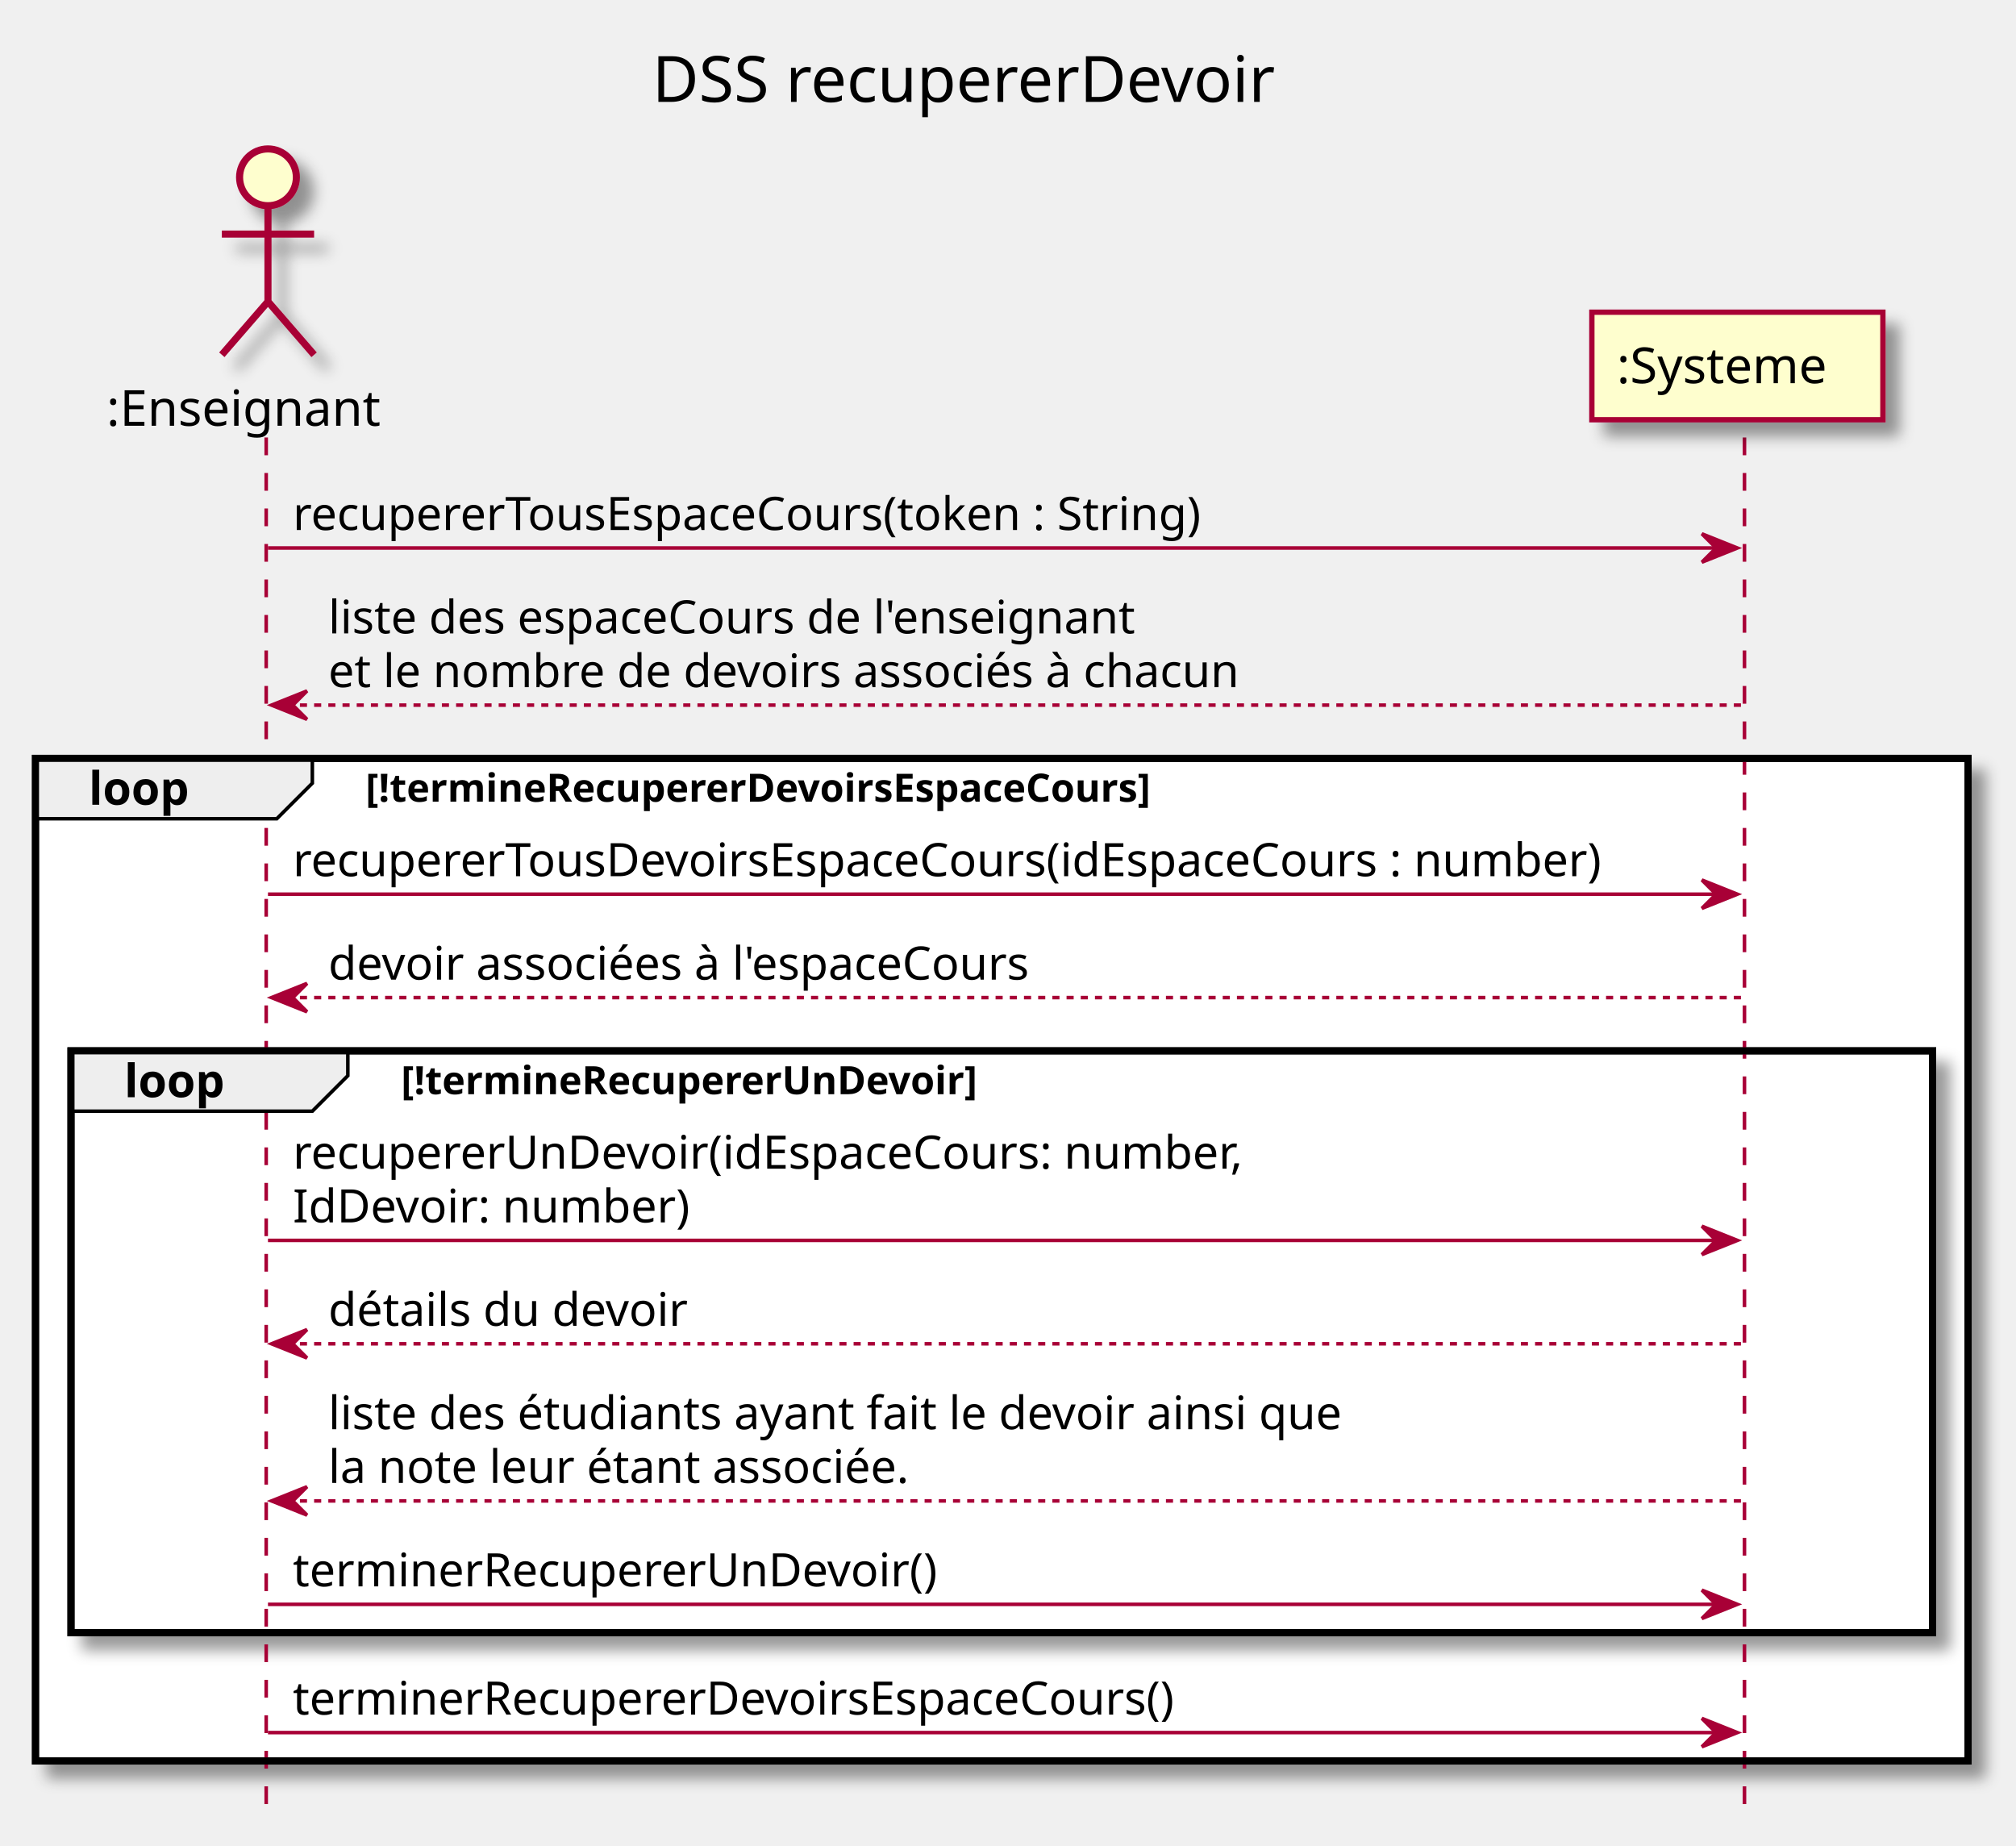
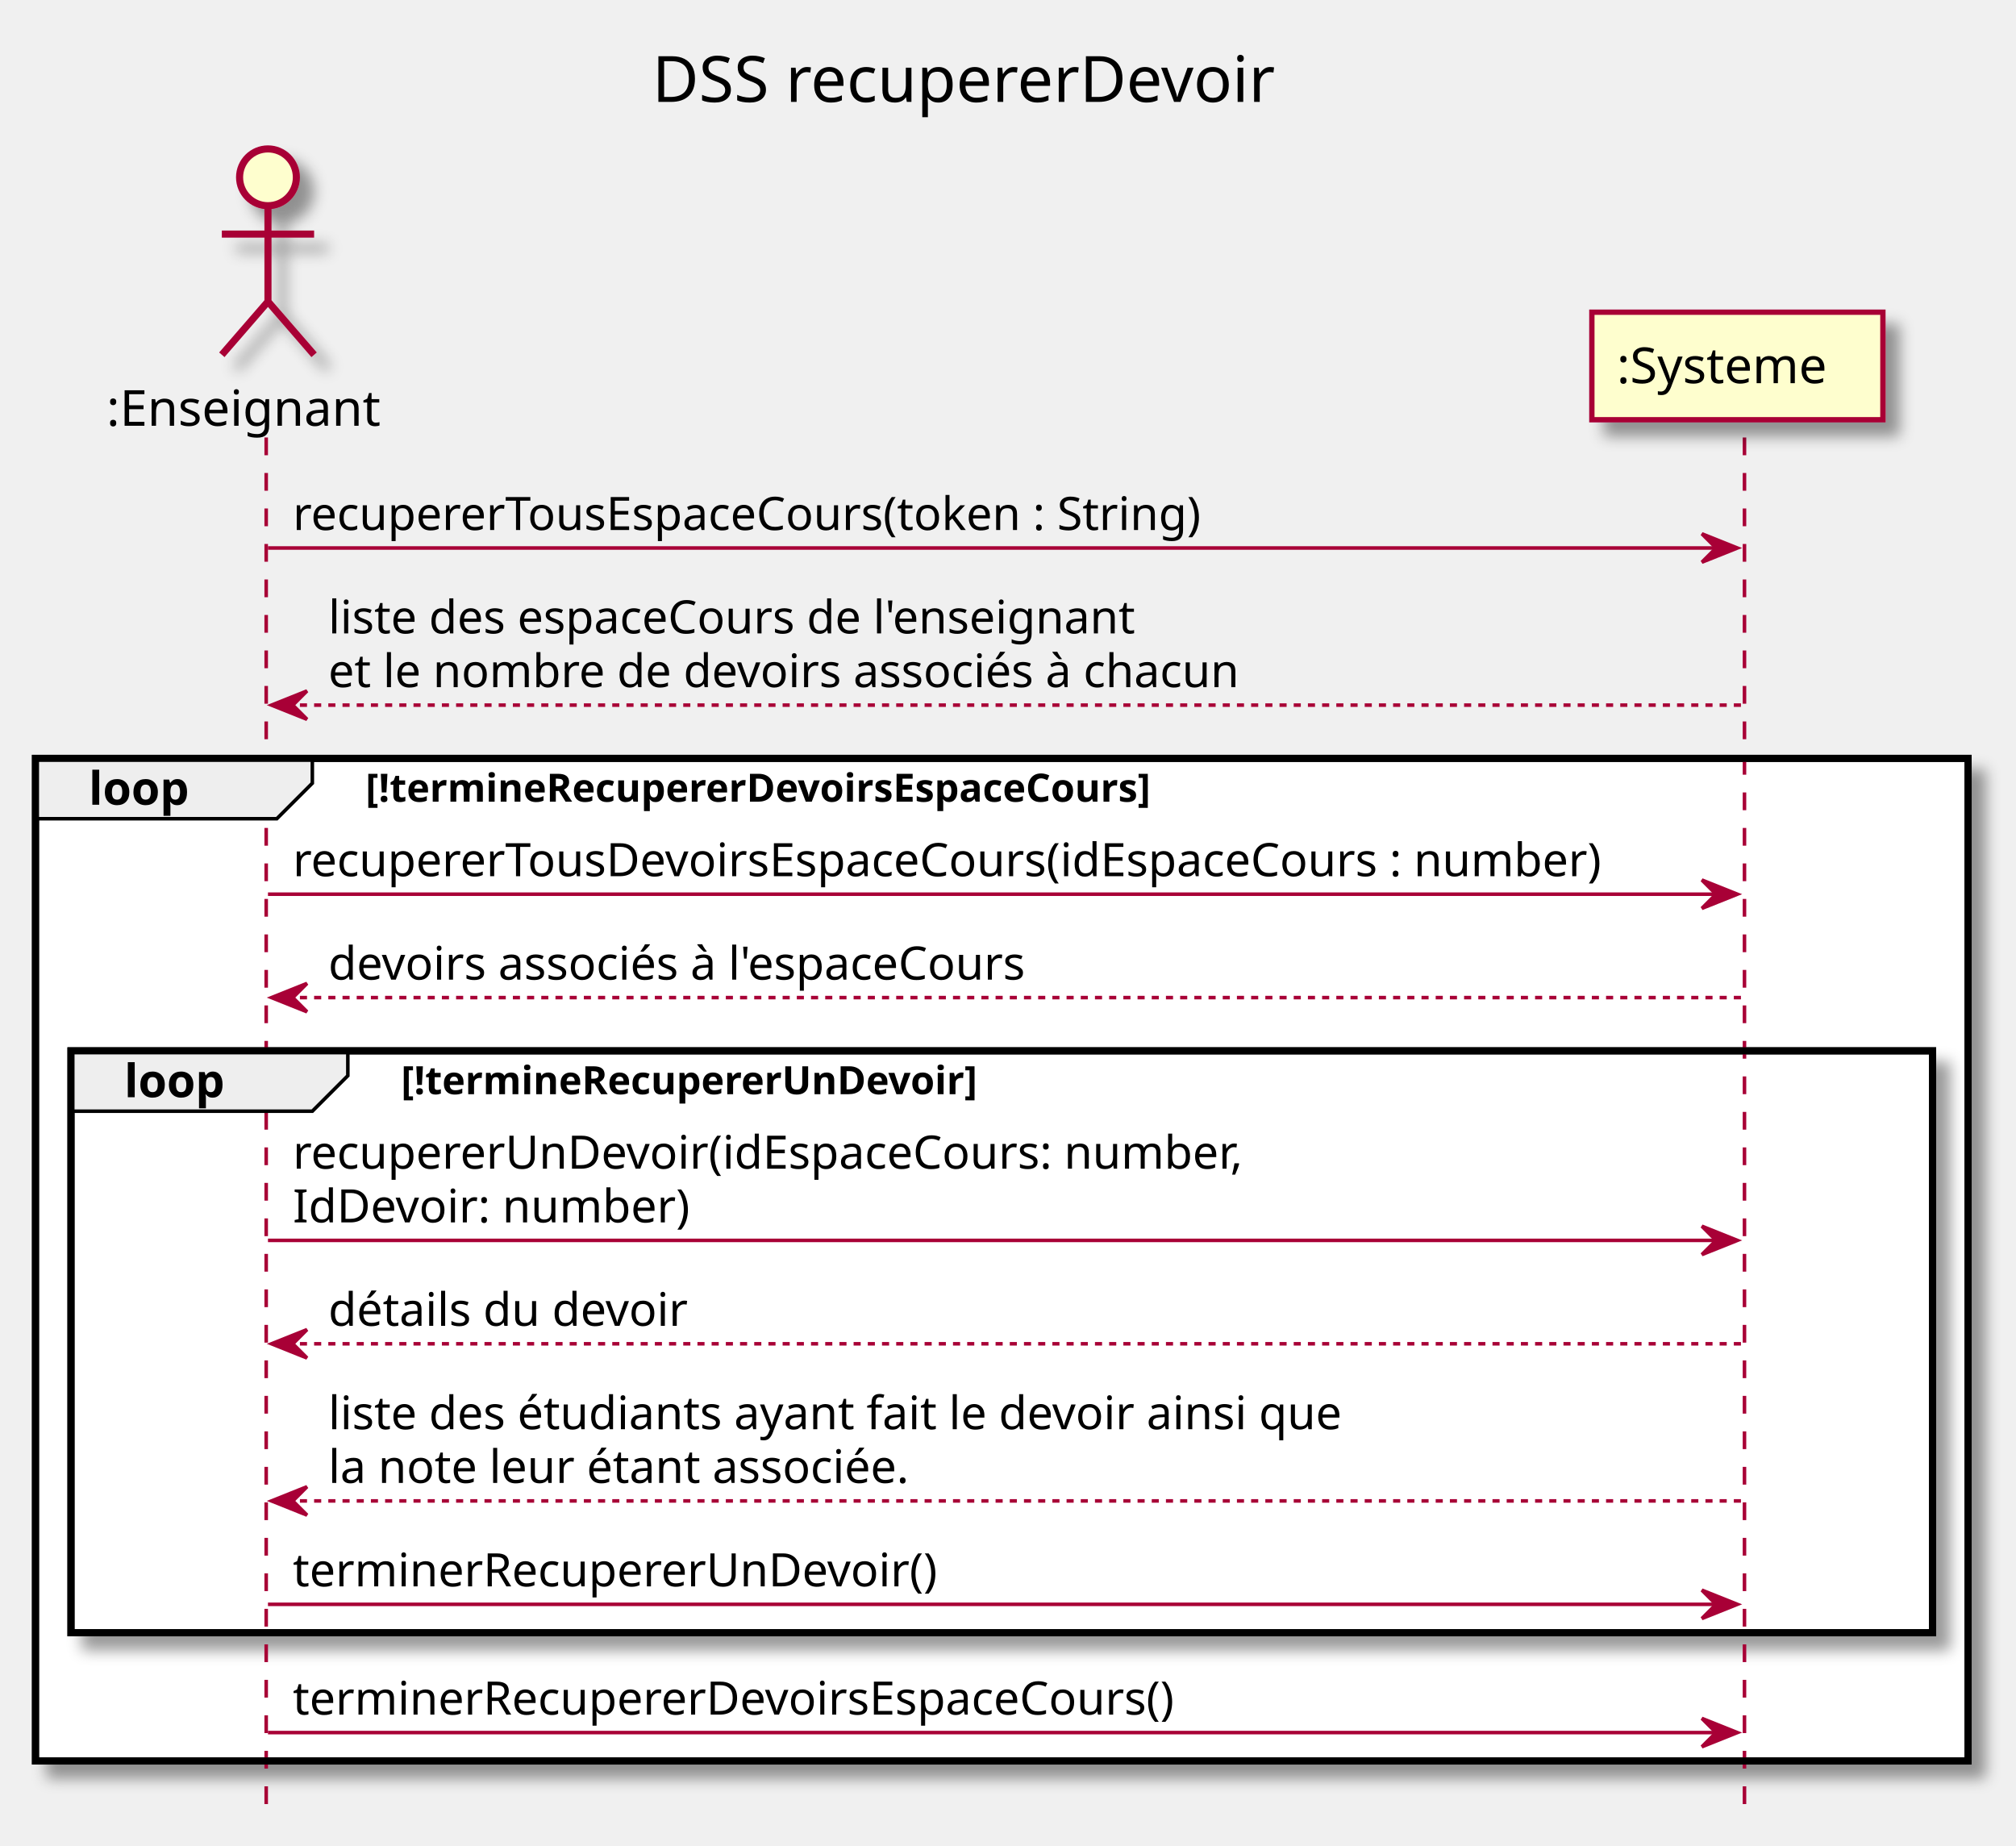
<svg xmlns="http://www.w3.org/2000/svg" contentScriptType="application/ecmascript" contentStyleType="text/css" height="520px" preserveAspectRatio="none" style="width:568px;height:520px;background:#FFFFFF;" version="1.1" viewBox="0 0 568 520" width="568px" zoomAndPan="magnify">
  <defs>
-     <filter height="300%" id="f1lfvbby73z63i" width="300%" x="-1" y="-1">
+     <filter height="300%" id="fvhydbtiya7pi" width="300%" x="-1" y="-1">
      <feGaussianBlur result="blurOut" stdDeviation="2.0" />
      <feColorMatrix in="blurOut" result="blurOut2" type="matrix" values="0 0 0 0 0 0 0 0 0 0 0 0 0 0 0 0 0 0 .4 0" />
      <feOffset dx="4.0" dy="4.0" in="blurOut2" result="blurOut3" />
      <feBlend in="SourceGraphic" in2="blurOut3" mode="normal" />
    </filter>
  </defs>
  <g>
    <text fill="#000000" font-family="sans-serif" font-size="18" lengthAdjust="spacing" textLength="197" x="183.75" y="28.708">DSS recupererDevoir</text>
-     <rect fill="#FFFFFF" filter="url(#f1lfvbby73z63i)" height="282.461" style="stroke:#000000;stroke-width:2.0;" width="544.5" x="10" y="213.648" />
-     <rect fill="#FFFFFF" filter="url(#f1lfvbby73z63i)" height="163.93" style="stroke:#000000;stroke-width:2.0;" width="524.5" x="20" y="296.047" />
+     <rect fill="#FFFFFF" filter="url(#fvhydbtiya7pi)" height="282.461" style="stroke:#000000;stroke-width:2.0;" width="544.5" x="10" y="213.648" />
+     <rect fill="#FFFFFF" filter="url(#fvhydbtiya7pi)" height="163.93" style="stroke:#000000;stroke-width:2.0;" width="524.5" x="20" y="296.047" />
    <line style="stroke:#A80036;stroke-width:1.0;stroke-dasharray:5.0,5.0;" x1="75" x2="75" y1="123.25" y2="513.109" />
    <line style="stroke:#A80036;stroke-width:1.0;stroke-dasharray:5.0,5.0;" x1="491.5" x2="491.5" y1="123.25" y2="513.109" />
    <text fill="#000000" font-family="sans-serif" font-size="14" lengthAdjust="spacing" textLength="85" x="30" y="119.948">:Enseignant</text>
-     <ellipse cx="75.5" cy="49.953" fill="#FEFECE" filter="url(#f1lfvbby73z63i)" rx="8" ry="8" style="stroke:#A80036;stroke-width:2.0;" />
-     <path d="M75.5,57.953 L75.5,84.953 M62.5,65.953 L88.5,65.953 M75.5,84.953 L62.5,99.953 M75.5,84.953 L88.5,99.953 " fill="none" filter="url(#f1lfvbby73z63i)" style="stroke:#A80036;stroke-width:2.0;" />
-     <rect fill="#FEFECE" filter="url(#f1lfvbby73z63i)" height="30.297" style="stroke:#A80036;stroke-width:1.5;" width="82" x="448.5" y="87.953" />
+     <ellipse cx="75.5" cy="49.953" fill="#FEFECE" filter="url(#fvhydbtiya7pi)" rx="8" ry="8" style="stroke:#A80036;stroke-width:2.0;" />
+     <path d="M75.5,57.953 L75.5,84.953 M62.5,65.953 L88.5,65.953 M75.5,84.953 L62.5,99.953 M75.5,84.953 L88.5,99.953 " fill="none" filter="url(#fvhydbtiya7pi)" style="stroke:#A80036;stroke-width:2.0;" />
+     <rect fill="#FEFECE" filter="url(#fvhydbtiya7pi)" height="30.297" style="stroke:#A80036;stroke-width:1.5;" width="82" x="448.5" y="87.953" />
    <text fill="#000000" font-family="sans-serif" font-size="14" lengthAdjust="spacing" textLength="68" x="455.5" y="107.948">:Systeme</text>
    <polygon fill="#A80036" points="479.5,150.383,489.5,154.383,479.5,158.383,483.5,154.383" style="stroke:#A80036;stroke-width:1.0;" />
    <line style="stroke:#A80036;stroke-width:1.0;" x1="75.5" x2="485.5" y1="154.383" y2="154.383" />
    <text fill="#000000" font-family="sans-serif" font-size="13" lengthAdjust="spacing" textLength="272" x="82.5" y="149.317">recupererTousEspaceCours(token : String)</text>
    <polygon fill="#A80036" points="86.5,194.648,76.5,198.648,86.5,202.648,82.5,198.648" style="stroke:#A80036;stroke-width:1.0;" />
    <line style="stroke:#A80036;stroke-width:1.0;stroke-dasharray:2.0,2.0;" x1="80.5" x2="490.5" y1="198.648" y2="198.648" />
    <text fill="#000000" font-family="sans-serif" font-size="13" lengthAdjust="spacing" textLength="241" x="92.5" y="178.45">liste des espaceCours de l'enseignant</text>
    <text fill="#000000" font-family="sans-serif" font-size="13" lengthAdjust="spacing" textLength="274" x="92.5" y="193.583">et le nombre de devoirs associés à chacun</text>
    <path d="M10,213.648 L88,213.648 L88,220.648 L78,230.648 L10,230.648 L10,213.648 " fill="#EEEEEE" style="stroke:#000000;stroke-width:1.0;" />
    <rect fill="none" height="282.461" style="stroke:#000000;stroke-width:2.0;" width="544.5" x="10" y="213.648" />
    <text fill="#000000" font-family="sans-serif" font-size="13" font-weight="bold" lengthAdjust="spacing" textLength="33" x="25" y="226.715">loop</text>
    <text fill="#000000" font-family="sans-serif" font-size="11" font-weight="bold" lengthAdjust="spacing" textLength="270" x="103" y="225.859">[!termineRecupererDevoirsEspaceCours]</text>
    <polygon fill="#A80036" points="479.5,247.914,489.5,251.914,479.5,255.914,483.5,251.914" style="stroke:#A80036;stroke-width:1.0;" />
    <line style="stroke:#A80036;stroke-width:1.0;" x1="75.5" x2="485.5" y1="251.914" y2="251.914" />
    <text fill="#000000" font-family="sans-serif" font-size="13" lengthAdjust="spacing" textLength="392" x="82.5" y="246.848">recupererTousDevoirsEspaceCours(idEspaceCours : number)</text>
    <polygon fill="#A80036" points="86.5,277.047,76.5,281.047,86.5,285.047,82.5,281.047" style="stroke:#A80036;stroke-width:1.0;" />
    <line style="stroke:#A80036;stroke-width:1.0;stroke-dasharray:2.0,2.0;" x1="80.5" x2="490.5" y1="281.047" y2="281.047" />
-     <text fill="#000000" font-family="sans-serif" font-size="13" lengthAdjust="spacing" textLength="212" x="92.5" y="275.981">devoir associées à l'espaceCours</text>
+     <text fill="#000000" font-family="sans-serif" font-size="13" lengthAdjust="spacing" textLength="211" x="92.5" y="275.981">devoirs associés à l'espaceCours</text>
    <path d="M20,296.047 L98,296.047 L98,303.047 L88,313.047 L20,313.047 L20,296.047 " fill="#EEEEEE" style="stroke:#000000;stroke-width:1.0;" />
    <rect fill="none" height="163.93" style="stroke:#000000;stroke-width:2.0;" width="524.5" x="20" y="296.047" />
    <text fill="#000000" font-family="sans-serif" font-size="13" font-weight="bold" lengthAdjust="spacing" textLength="33" x="35" y="309.114">loop</text>
    <text fill="#000000" font-family="sans-serif" font-size="11" font-weight="bold" lengthAdjust="spacing" textLength="196" x="113" y="308.257">[!termineRecupererUnDevoir]</text>
    <polygon fill="#A80036" points="479.5,345.445,489.5,349.445,479.5,353.445,483.5,349.445" style="stroke:#A80036;stroke-width:1.0;" />
    <line style="stroke:#A80036;stroke-width:1.0;" x1="75.5" x2="485.5" y1="349.445" y2="349.445" />
    <text fill="#000000" font-family="sans-serif" font-size="13" lengthAdjust="spacing" textLength="283" x="82.5" y="329.247">recupererUnDevoir(idEspaceCours: number,</text>
    <text fill="#000000" font-family="sans-serif" font-size="13" lengthAdjust="spacing" textLength="117" x="82.5" y="344.379">IdDevoir: number)</text>
    <polygon fill="#A80036" points="86.5,374.578,76.5,378.578,86.5,382.578,82.5,378.578" style="stroke:#A80036;stroke-width:1.0;" />
    <line style="stroke:#A80036;stroke-width:1.0;stroke-dasharray:2.0,2.0;" x1="80.5" x2="490.5" y1="378.578" y2="378.578" />
    <text fill="#000000" font-family="sans-serif" font-size="13" lengthAdjust="spacing" textLength="106" x="92.5" y="373.512">détails du devoir</text>
    <polygon fill="#A80036" points="86.5,418.844,76.5,422.844,86.5,426.844,82.5,422.844" style="stroke:#A80036;stroke-width:1.0;" />
    <line style="stroke:#A80036;stroke-width:1.0;stroke-dasharray:2.0,2.0;" x1="80.5" x2="490.5" y1="422.844" y2="422.844" />
    <text fill="#000000" font-family="sans-serif" font-size="13" lengthAdjust="spacing" textLength="303" x="92.5" y="402.645">liste des étudiants ayant fait le devoir ainsi que</text>
    <text fill="#000000" font-family="sans-serif" font-size="13" lengthAdjust="spacing" textLength="174" x="92.5" y="417.778">la note leur étant associée.</text>
    <polygon fill="#A80036" points="479.5,447.977,489.5,451.977,479.5,455.977,483.5,451.977" style="stroke:#A80036;stroke-width:1.0;" />
    <line style="stroke:#A80036;stroke-width:1.0;" x1="75.5" x2="485.5" y1="451.977" y2="451.977" />
    <text fill="#000000" font-family="sans-serif" font-size="13" lengthAdjust="spacing" textLength="190" x="82.5" y="446.911">terminerRecupererUnDevoir()</text>
    <polygon fill="#A80036" points="479.5,484.109,489.5,488.109,479.5,492.109,483.5,488.109" style="stroke:#A80036;stroke-width:1.0;" />
    <line style="stroke:#A80036;stroke-width:1.0;" x1="75.5" x2="485.5" y1="488.109" y2="488.109" />
    <text fill="#000000" font-family="sans-serif" font-size="13" lengthAdjust="spacing" textLength="263" x="82.5" y="483.043">terminerRecupererDevoirsEspaceCours()</text>
  </g>
</svg>
